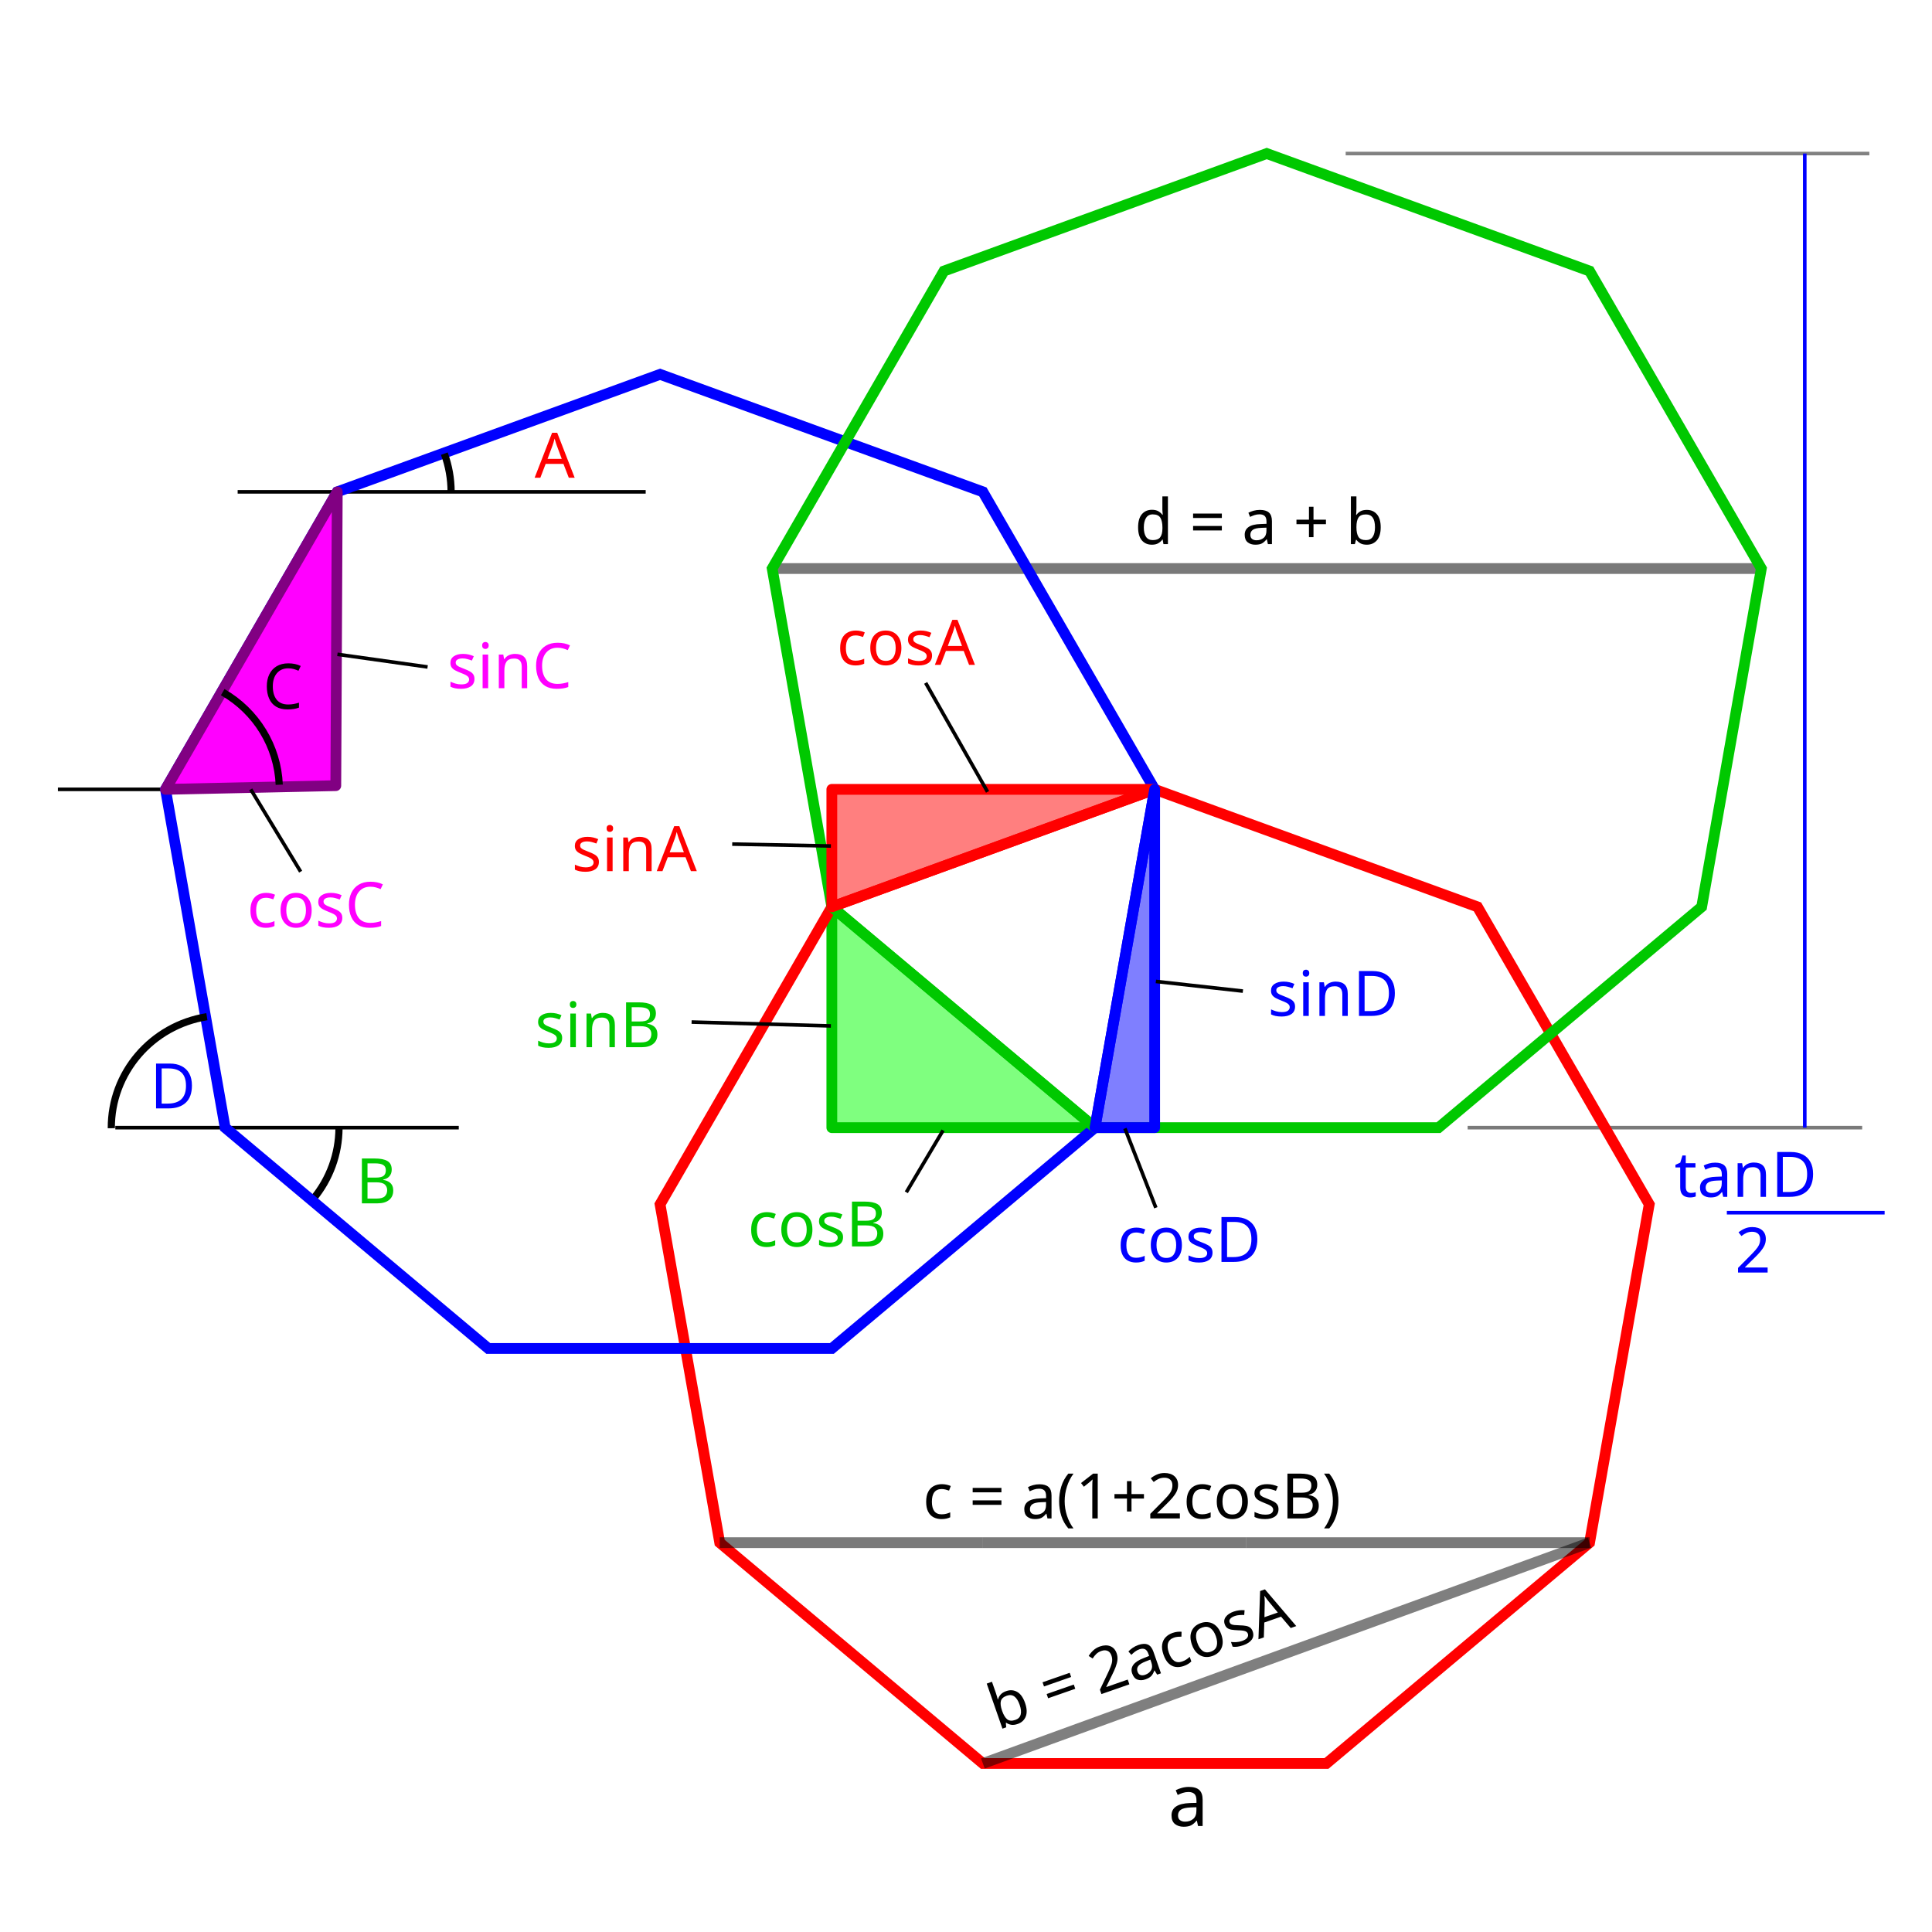
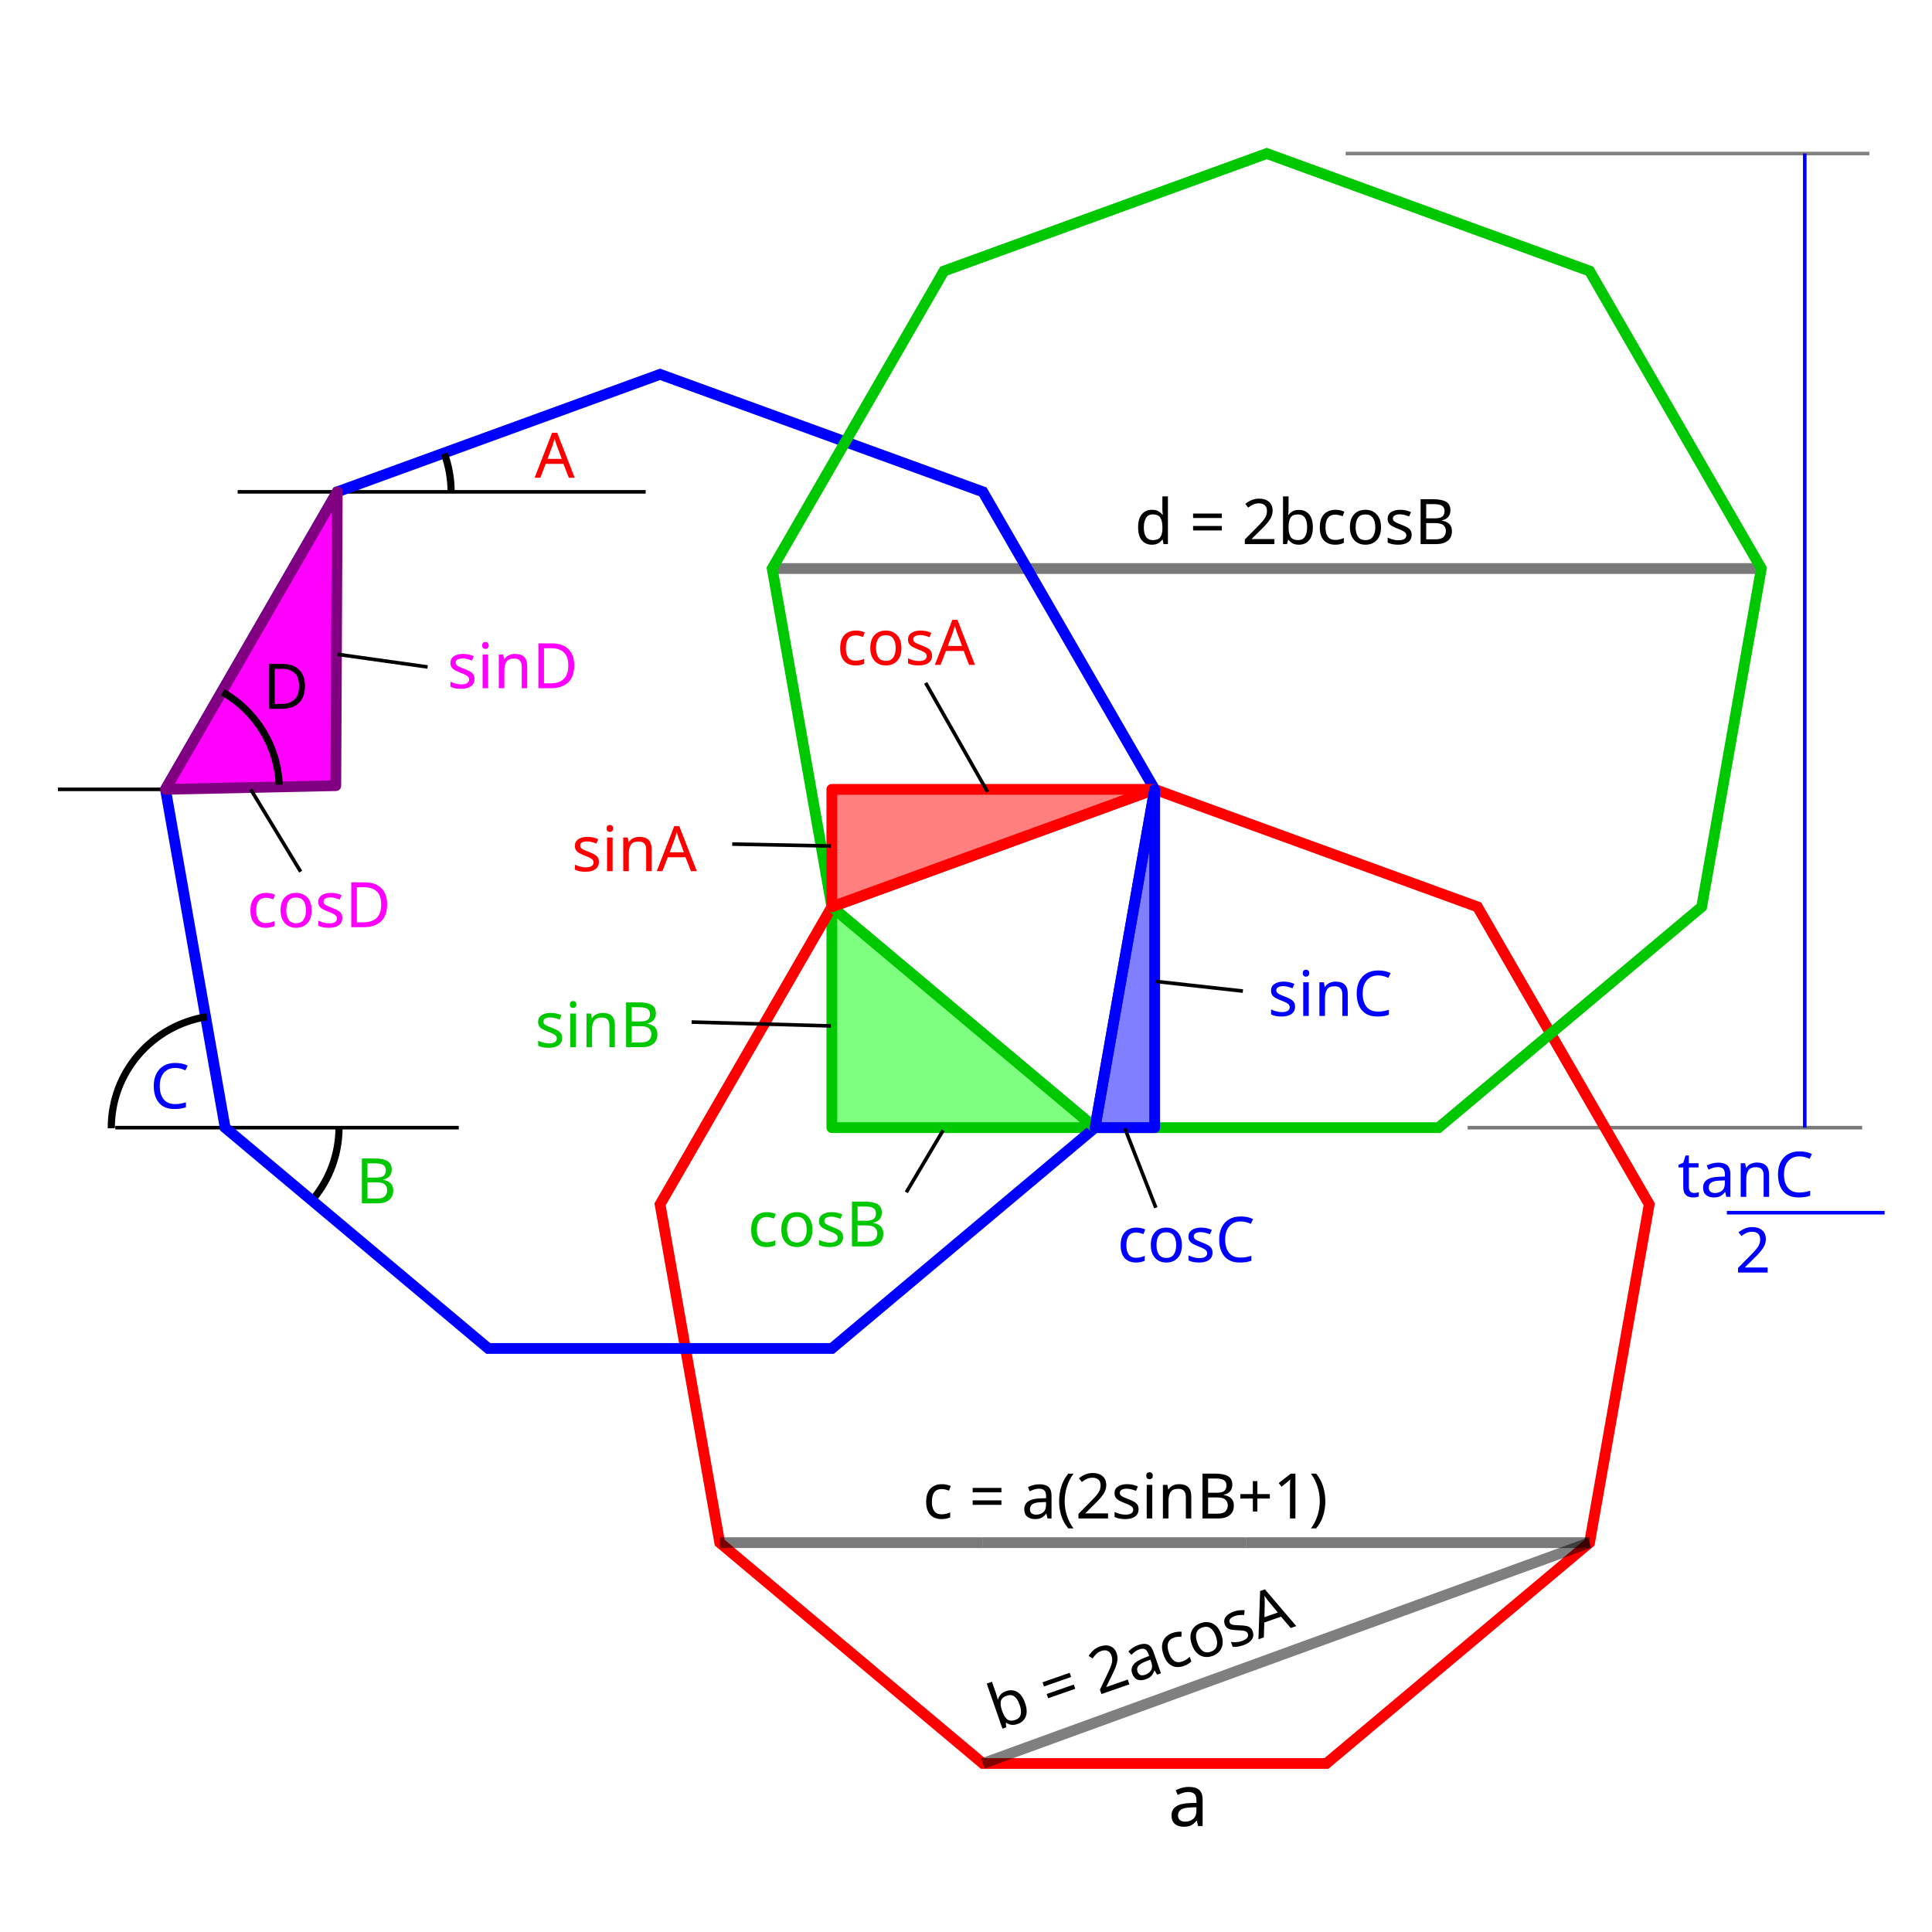
<svg xmlns="http://www.w3.org/2000/svg" width="152mm" height="152mm" viewBox="0 0 538.583 538.582" id="svg5824" version="1.1">
  <defs id="defs5826" />
  <g id="layer1" transform="translate(0,-513.7799)">
    <path style="opacity:1;fill:none;fill-opacity:1;fill-rule:nonzero;stroke:#000000;stroke-width:2;stroke-linecap:butt;stroke-linejoin:round;stroke-miterlimit:4;stroke-dasharray:none;stroke-dashoffset:0;stroke-opacity:1" id="path3403-3" d="m 94.5,828.303 a 31.736,31.342 0 0 1 -7.188,19.699" />
    <path style="fill:none;fill-rule:evenodd;stroke:#000000;stroke-width:3;stroke-linecap:butt;stroke-linejoin:miter;stroke-miterlimit:4;stroke-dasharray:none;stroke-opacity:0.526" d="m 215.261,672.269 275.746,0" id="path7908" />
    <path style="fill:none;fill-rule:evenodd;stroke:#000000;stroke-width:1px;stroke-linecap:butt;stroke-linejoin:miter;stroke-opacity:0.495" d="m 375.135,556.58 145.981,3e-5" id="path8405" />
    <path style="fill:none;fill-rule:evenodd;stroke:#000000;stroke-width:1px;stroke-linecap:butt;stroke-linejoin:miter;stroke-opacity:0.52" d="m 409.135,828.137 109.981,3e-5" id="path8405-7" />
    <path style="fill:none;fill-rule:evenodd;stroke:#000000;stroke-width:1px;stroke-linecap:butt;stroke-linejoin:miter;stroke-opacity:1" d="m 16.145,733.826 53.746,0" id="path6658" />
    <path style="fill:none;fill-rule:evenodd;stroke:#000000;stroke-width:1px;stroke-linecap:butt;stroke-linejoin:miter;stroke-opacity:1" d="m 32.145,828.137 95.746,0" id="path6658-1" />
    <path style="fill:none;fill-rule:evenodd;stroke:#000000;stroke-width:1px;stroke-linecap:butt;stroke-linejoin:miter;stroke-opacity:1" d="m 66.252,650.891 113.746,0" id="path6658-5" />
    <path style="fill:#00ff00;fill-opacity:0.502;fill-rule:evenodd;stroke:#00c800;stroke-width:3;stroke-linecap:butt;stroke-linejoin:round;stroke-miterlimit:4;stroke-dasharray:none;stroke-opacity:1" d="m 231.891,766.58 73.361,61.557 -73.361,10e-5 z" id="path5770" />
    <path style="fill:none;fill-rule:evenodd;stroke:#ff0000;stroke-width:3;stroke-linecap:butt;stroke-linejoin:miter;stroke-miterlimit:4;stroke-dasharray:none;stroke-opacity:1" d="m 184.008,849.516 47.883,-82.936 89.99,-32.754 89.99,32.754 47.883,82.936 -16.63,94.311 -73.361,61.557 -95.766,0 -73.361,-61.557 z" id="path4251-5-2-6-6-9-7-9" />
    <path style="fill:none;fill-rule:evenodd;stroke:#0000ff;stroke-width:3;stroke-linecap:butt;stroke-linejoin:miter;stroke-miterlimit:4;stroke-dasharray:none;stroke-opacity:1" d="m 46.135,733.826 47.883,-82.936 89.99,-32.754 89.99,32.754 47.883,82.936 -16.63,94.311 -73.361,61.557 -95.766,0 -73.361,-61.557 z" id="path4251-5-2-6-6-9-76-4" />
    <path style="fill:none;fill-rule:evenodd;stroke:#00c800;stroke-width:3;stroke-linecap:butt;stroke-linejoin:miter;stroke-miterlimit:4;stroke-dasharray:none;stroke-opacity:1" d="m 215.261,672.269 47.883,-82.936 89.99,-32.754 89.99,32.754 47.883,82.936 -16.63,94.311 -73.361,61.557 -95.766,0 -73.361,-61.557 z" id="path4251-5-2-6-6-9-8" />
    <path style="fill:#ff0000;fill-opacity:0.502;fill-rule:evenodd;stroke:#ff0000;stroke-width:3;stroke-linecap:butt;stroke-linejoin:round;stroke-miterlimit:4;stroke-dasharray:none;stroke-opacity:1" d="m 231.891,733.826 89.99,0 -89.99,32.754 z" id="path5768" />
    <path style="fill:#0000ff;fill-opacity:0.502;fill-rule:evenodd;stroke:#0000ff;stroke-width:3;stroke-linecap:butt;stroke-linejoin:round;stroke-miterlimit:4;stroke-dasharray:none;stroke-opacity:1" d="m 321.881,733.826 c 0,94.311 0,94.311 0,94.311 l -16.63,0 z" id="path5772" />
    <text xml:space="preserve" style="font-style:normal;font-weight:normal;font-size:17.5px;line-height:125%;font-family:Sans;text-align:start;letter-spacing:0px;word-spacing:0px;text-anchor:start;fill:#ff0000;fill-opacity:1;stroke:none;stroke-width:1px;stroke-linecap:butt;stroke-linejoin:miter;stroke-opacity:1" x="233.241" y="699.118" id="text5774">
      <tspan id="tspan5776" x="233.241" y="699.118">cosA</tspan>
    </text>
    <text xml:space="preserve" style="font-style:normal;font-weight:normal;font-size:17.5px;line-height:125%;font-family:Sans;text-align:start;letter-spacing:0px;word-spacing:0px;text-anchor:start;fill:#ff0000;fill-opacity:1;stroke:none;stroke-width:1px;stroke-linecap:butt;stroke-linejoin:miter;stroke-opacity:1" x="159.362" y="756.633" id="text5778">
      <tspan id="tspan5780" x="159.362" y="756.633">sinA</tspan>
    </text>
    <text xml:space="preserve" style="font-style:normal;font-weight:normal;font-size:17.5px;line-height:125%;font-family:Sans;text-align:start;letter-spacing:0px;word-spacing:0px;text-anchor:start;fill:#00c800;fill-opacity:1;stroke:none;stroke-width:1px;stroke-linecap:butt;stroke-linejoin:miter;stroke-opacity:1" x="149.116" y="805.706" id="text5782">
      <tspan id="tspan5784" x="149.116" y="805.706">sinB</tspan>
    </text>
    <text xml:space="preserve" style="font-style:normal;font-weight:normal;font-size:17.5px;line-height:125%;font-family:Sans;text-align:start;letter-spacing:0px;word-spacing:0px;text-anchor:start;fill:#00c800;fill-opacity:1;stroke:none;stroke-width:1px;stroke-linecap:butt;stroke-linejoin:miter;stroke-opacity:1" x="208.435" y="861.25" id="text5786">
      <tspan id="tspan5788" x="208.435" y="861.25">cosB</tspan>
    </text>
    <text xml:space="preserve" style="font-style:normal;font-weight:normal;font-size:17.5px;line-height:125%;font-family:Sans;text-align:start;letter-spacing:0px;word-spacing:0px;text-anchor:start;fill:#0000ff;fill-opacity:1;stroke:none;stroke-width:1px;stroke-linecap:butt;stroke-linejoin:miter;stroke-opacity:1" x="311.433" y="865.564" id="text5790">
-       <tspan id="tspan5792" x="311.433" y="865.564">cosD</tspan>
+       <tspan id="tspan5792" x="311.433" y="865.564">cosC</tspan>
    </text>
    <text xml:space="preserve" style="font-style:normal;font-weight:normal;font-size:17.5px;line-height:125%;font-family:Sans;text-align:start;letter-spacing:0px;word-spacing:0px;text-anchor:start;fill:#0000ff;fill-opacity:1;stroke:none;stroke-width:1px;stroke-linecap:butt;stroke-linejoin:miter;stroke-opacity:1" x="353.43" y="796.984" id="text5778-9">
-       <tspan id="tspan5780-0" x="353.43" y="796.984">sinD</tspan>
+       <tspan id="tspan5780-0" x="353.43" y="796.984">sinC</tspan>
    </text>
    <path style="fill:none;fill-rule:evenodd;stroke:#000000;stroke-width:1px;stroke-linecap:butt;stroke-linejoin:miter;stroke-opacity:1" d="m 258.046,704.149 17.256,30.375" id="path5812" />
    <path style="fill:none;fill-rule:evenodd;stroke:#000000;stroke-width:1px;stroke-linecap:butt;stroke-linejoin:miter;stroke-opacity:1" d="m 204.12,749.084 27.502,0.539" id="path5814" />
    <path style="fill:none;fill-rule:evenodd;stroke:#000000;stroke-width:1px;stroke-linecap:butt;stroke-linejoin:miter;stroke-opacity:1" d="m 192.796,798.696 38.827,1.079" id="path5816" />
    <path style="fill:none;fill-rule:evenodd;stroke:#000000;stroke-width:1px;stroke-linecap:butt;stroke-linejoin:miter;stroke-opacity:1" d="m 252.654,846.151 10.246,-17.256" id="path5818" />
    <path style="fill:none;fill-rule:evenodd;stroke:#000000;stroke-width:1px;stroke-linecap:butt;stroke-linejoin:miter;stroke-opacity:1" d="m 322.218,850.465 -8.628,-22.11" id="path5820" />
    <path style="fill:none;fill-rule:evenodd;stroke:#000000;stroke-width:1px;stroke-linecap:butt;stroke-linejoin:miter;stroke-opacity:1" d="m 346.485,790.068 -24.267,-2.696" id="path5822" />
    <path style="fill:#ff00ff;fill-opacity:1;fill-rule:evenodd;stroke:#810082;stroke-width:3;stroke-linecap:butt;stroke-linejoin:round;stroke-miterlimit:4;stroke-dasharray:none;stroke-opacity:1" d="m 94.018,650.891 -0.406,81.907 -47.477,1.028 z" id="path6529" />
    <text xml:space="preserve" style="font-style:normal;font-weight:normal;font-size:17.5px;line-height:125%;font-family:Sans;text-align:start;letter-spacing:0px;word-spacing:0px;text-anchor:start;fill:#ff00ff;fill-opacity:1;stroke:none;stroke-width:1px;stroke-linecap:butt;stroke-linejoin:miter;stroke-opacity:1" x="68.842" y="772.251" id="text5774-6">
-       <tspan id="tspan5776-2" x="68.842" y="772.251">cosC</tspan>
+       <tspan id="tspan5776-2" x="68.842" y="772.251">cosD</tspan>
    </text>
    <text xml:space="preserve" style="font-style:normal;font-weight:normal;font-size:17.5px;line-height:125%;font-family:Sans;text-align:start;letter-spacing:0px;word-spacing:0px;text-anchor:start;fill:#ff00ff;fill-opacity:1;stroke:none;stroke-width:1px;stroke-linecap:butt;stroke-linejoin:miter;stroke-opacity:1" x="124.671" y="705.628" id="text5778-99">
-       <tspan id="tspan5780-08" x="124.671" y="705.628">sinC</tspan>
+       <tspan id="tspan5780-08" x="124.671" y="705.628">sinD</tspan>
    </text>
    <path style="fill:none;fill-rule:evenodd;stroke:#000000;stroke-width:1px;stroke-linecap:butt;stroke-linejoin:miter;stroke-opacity:1" d="m 94.063,696.183 25.137,3.527" id="path5812-1" />
    <path style="fill:none;fill-rule:evenodd;stroke:#000000;stroke-width:1px;stroke-linecap:butt;stroke-linejoin:miter;stroke-opacity:1" d="m 69.891,733.826 13.919,22.945" id="path5812-3" />
    <text xml:space="preserve" style="font-style:normal;font-weight:normal;font-size:17.5px;line-height:125%;font-family:Sans;text-align:start;letter-spacing:0px;word-spacing:0px;text-anchor:start;fill:#ff0000;fill-opacity:1;stroke:none;stroke-width:1px;stroke-linecap:butt;stroke-linejoin:miter;stroke-opacity:1" x="149.036" y="646.966" id="text5774-9">
      <tspan id="tspan5776-9" x="149.036" y="646.966">A</tspan>
    </text>
    <text xml:space="preserve" style="font-style:normal;font-weight:normal;font-size:17.5px;line-height:125%;font-family:Sans;text-align:start;letter-spacing:0px;word-spacing:0px;text-anchor:start;fill:#00c800;fill-opacity:1;stroke:none;stroke-width:1px;stroke-linecap:butt;stroke-linejoin:miter;stroke-opacity:1" x="99.184" y="849.232" id="text5782-1">
      <tspan id="tspan5784-4" x="99.184" y="849.232">B</tspan>
    </text>
    <text xml:space="preserve" style="font-style:normal;font-weight:normal;font-size:17.5px;line-height:125%;font-family:Sans;text-align:start;letter-spacing:0px;word-spacing:0px;text-anchor:start;fill:#000000;fill-opacity:1;stroke:none;stroke-width:1px;stroke-linecap:butt;stroke-linejoin:miter;stroke-opacity:1" x="73.318" y="711.373" id="text5790-9">
-       <tspan id="tspan5792-1" x="73.318" y="711.373">C</tspan>
+       <tspan id="tspan5792-1" x="73.318" y="711.373">D</tspan>
    </text>
-     <text xml:space="preserve" style="font-style:normal;font-weight:normal;font-size:17.5px;line-height:125%;font-family:Sans;text-align:start;letter-spacing:0px;word-spacing:0px;text-anchor:start;fill:#0000ff;fill-opacity:1;stroke:none;stroke-width:1px;stroke-linecap:butt;stroke-linejoin:miter;stroke-opacity:1;" x="41.799" y="822.769" id="text5774-6-0">
-       <tspan id="tspan5776-2-7" x="41.799" y="822.769">D</tspan>
+     <text xml:space="preserve" style="font-style:normal;font-weight:normal;font-size:17.5px;line-height:125%;font-family:Sans;text-align:start;letter-spacing:0px;word-spacing:0px;text-anchor:start;fill:#0000ff;fill-opacity:1;stroke:none;stroke-width:1px;stroke-linecap:butt;stroke-linejoin:miter;stroke-opacity:1" x="41.799" y="822.769" id="text5774-6-0">
+       <tspan id="tspan5776-2-7" x="41.799" y="822.769">C</tspan>
    </text>
    <path style="fill:#ff00ff;fill-rule:evenodd;stroke:#000000;stroke-width:3;stroke-linecap:butt;stroke-linejoin:miter;stroke-opacity:0.5;stroke-miterlimit:4;stroke-dasharray:none;fill-opacity:1" d="M 273.999,1005.384 443.125,943.827" id="path6753" />
    <text xml:space="preserve" style="font-style:normal;font-weight:normal;font-size:20px;line-height:125%;font-family:Sans;text-align:start;letter-spacing:0px;word-spacing:0px;text-anchor:start;fill:#000000;fill-opacity:1;stroke:none;stroke-width:1px;stroke-linecap:butt;stroke-linejoin:miter;stroke-opacity:1" x="325.666" y="1022.822" id="text6755">
      <tspan id="tspan6757" x="325.666" y="1022.822">a</tspan>
    </text>
    <text xml:space="preserve" style="font-style:normal;font-weight:normal;font-size:17.5px;line-height:125%;font-family:Sans;text-align:start;letter-spacing:0px;word-spacing:0px;text-anchor:start;fill:#000000;fill-opacity:1;stroke:none;stroke-width:1px;stroke-linecap:butt;stroke-linejoin:miter;stroke-opacity:1" x="-65.721" y="1032.144" id="text6759" transform="matrix(0.9441526,-0.3295085,0.3295085,0.9441526,0,0)">
      <tspan id="tspan6761" x="-65.721" y="1032.144">b = 2acosA</tspan>
    </text>
    <text xml:space="preserve" style="font-style:normal;font-weight:normal;font-size:17.5px;line-height:125%;font-family:Sans;text-align:start;letter-spacing:0px;word-spacing:0px;text-anchor:start;fill:#000000;fill-opacity:1;stroke:none;stroke-width:1px;stroke-linecap:butt;stroke-linejoin:miter;stroke-opacity:1" x="316.299" y="665.454" id="text6784">
-       <tspan id="tspan6786" x="316.299" y="665.454">d = a + b</tspan>
+       <tspan id="tspan6786" x="316.299" y="665.454">d = 2bcosB</tspan>
    </text>
    <g id="g7903" style="stroke-width:3;stroke-miterlimit:4;stroke-dasharray:none;stroke:#000000;stroke-opacity:0.52" transform="translate(3e-5,2e-4)">
      <path id="path7880" d="m 200.638,943.826 73.361,0" style="fill:none;fill-rule:evenodd;stroke:#000000;stroke-width:3;stroke-linecap:butt;stroke-linejoin:miter;stroke-miterlimit:4;stroke-dasharray:none;stroke-opacity:0.52" />
      <path id="path7880-0" d="m 273.999,943.826 73.361,0" style="fill:none;fill-rule:evenodd;stroke:#000000;stroke-width:3;stroke-linecap:butt;stroke-linejoin:miter;stroke-miterlimit:4;stroke-dasharray:none;stroke-opacity:0.52" />
      <path id="path7897" d="m 347.359,943.826 95.766,-2e-4" style="fill:none;fill-rule:evenodd;stroke:#000000;stroke-width:3;stroke-linecap:butt;stroke-linejoin:miter;stroke-miterlimit:4;stroke-dasharray:none;stroke-opacity:0.52" />
    </g>
    <text xml:space="preserve" style="font-style:normal;font-weight:normal;font-size:17.5px;line-height:125%;font-family:Sans;text-align:start;letter-spacing:0px;word-spacing:0px;text-anchor:start;fill:#000000;fill-opacity:1;stroke:none;stroke-width:1px;stroke-linecap:butt;stroke-linejoin:miter;stroke-opacity:1" x="257.218" y="937.083" id="text7899">
-       <tspan id="tspan7901" x="257.218" y="937.083">c = a(1+2cosB)</tspan>
+       <tspan id="tspan7901" x="257.218" y="937.083">c = a(2sinB+1)</tspan>
    </text>
    <path style="fill:none;fill-rule:evenodd;stroke:#0000ff;stroke-width:1px;stroke-linecap:butt;stroke-linejoin:miter;stroke-opacity:1" d="m 503.115,556.58 0,271.557" id="path8422" />
    <text xml:space="preserve" style="font-style:normal;font-weight:normal;font-size:17.5px;line-height:125%;font-family:Sans;text-align:center;letter-spacing:0px;word-spacing:0px;text-anchor:middle;fill:#0000ff;fill-opacity:1;stroke:none;stroke-width:1px;stroke-linecap:butt;stroke-linejoin:miter;stroke-opacity:1" x="502.57" y="847.42" id="text5778-9-0">
-       <tspan id="tspan5780-0-1" x="502.57" y="847.42">tanD</tspan>
+       <tspan id="tspan5780-0-1" x="502.57" y="847.42">tanC</tspan>
      <tspan x="502.57" y="869.295" id="tspan8546" />
    </text>
    <path style="fill:none;fill-rule:evenodd;stroke:#0000ff;stroke-width:1px;stroke-linecap:butt;stroke-linejoin:miter;stroke-opacity:1" d="m 481.394,851.842 43.981,3e-5" id="path8405-7-4" />
    <text xml:space="preserve" style="font-style:normal;font-weight:normal;font-size:17.5px;line-height:125%;font-family:Sans;text-align:center;letter-spacing:0px;word-spacing:0px;text-anchor:middle;fill:#0000ff;fill-opacity:1;stroke:none;stroke-width:1px;stroke-linecap:butt;stroke-linejoin:miter;stroke-opacity:1" x="504.597" y="868.521" id="text5778-9-0-3">
      <tspan id="tspan5780-0-1-6" x="504.597" y="868.521">2</tspan>
      <tspan x="504.597" y="890.396" id="tspan8546-7" />
    </text>
    <path style="opacity:1;fill:none;fill-opacity:1;fill-rule:nonzero;stroke:#000000;stroke-width:2;stroke-linecap:butt;stroke-linejoin:round;stroke-miterlimit:4;stroke-dasharray:none;stroke-dashoffset:0;stroke-opacity:1" id="path3403" d="m 123.866,640.243 a 31.736,31.342 0 0 1 1.888,10.584" />
    <path style="opacity:1;fill:none;fill-opacity:1;fill-rule:nonzero;stroke:#000000;stroke-width:2;stroke-linecap:butt;stroke-linejoin:round;stroke-miterlimit:4;stroke-dasharray:none;stroke-dashoffset:0;stroke-opacity:1" id="path3403-3-6" d="M 31.029,828.292 A 31.736,31.342 0 0 1 57.675,797.201" />
    <path style="opacity:1;fill:none;fill-opacity:1;fill-rule:nonzero;stroke:#000000;stroke-width:2;stroke-linecap:butt;stroke-linejoin:round;stroke-miterlimit:4;stroke-dasharray:none;stroke-dashoffset:0;stroke-opacity:1" id="path3403-3-6-7" d="M 62.084,706.73 A 31.736,31.342 0 0 1 77.844,732.534" />
  </g>
</svg>
